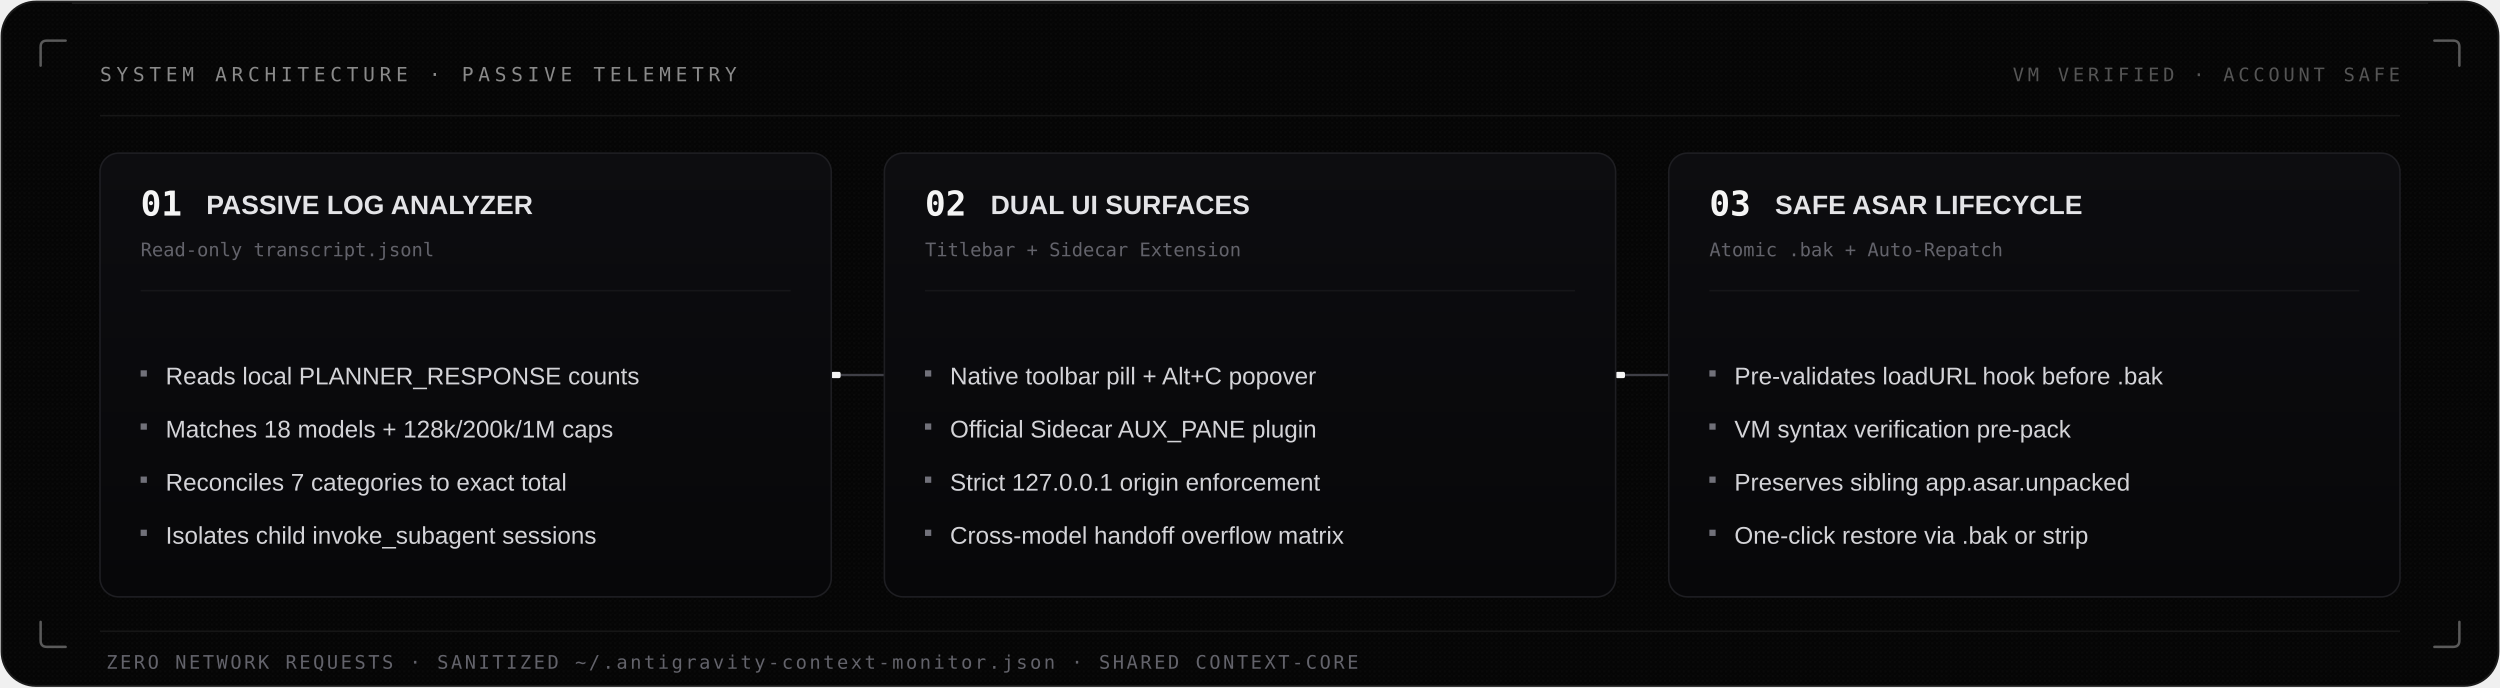
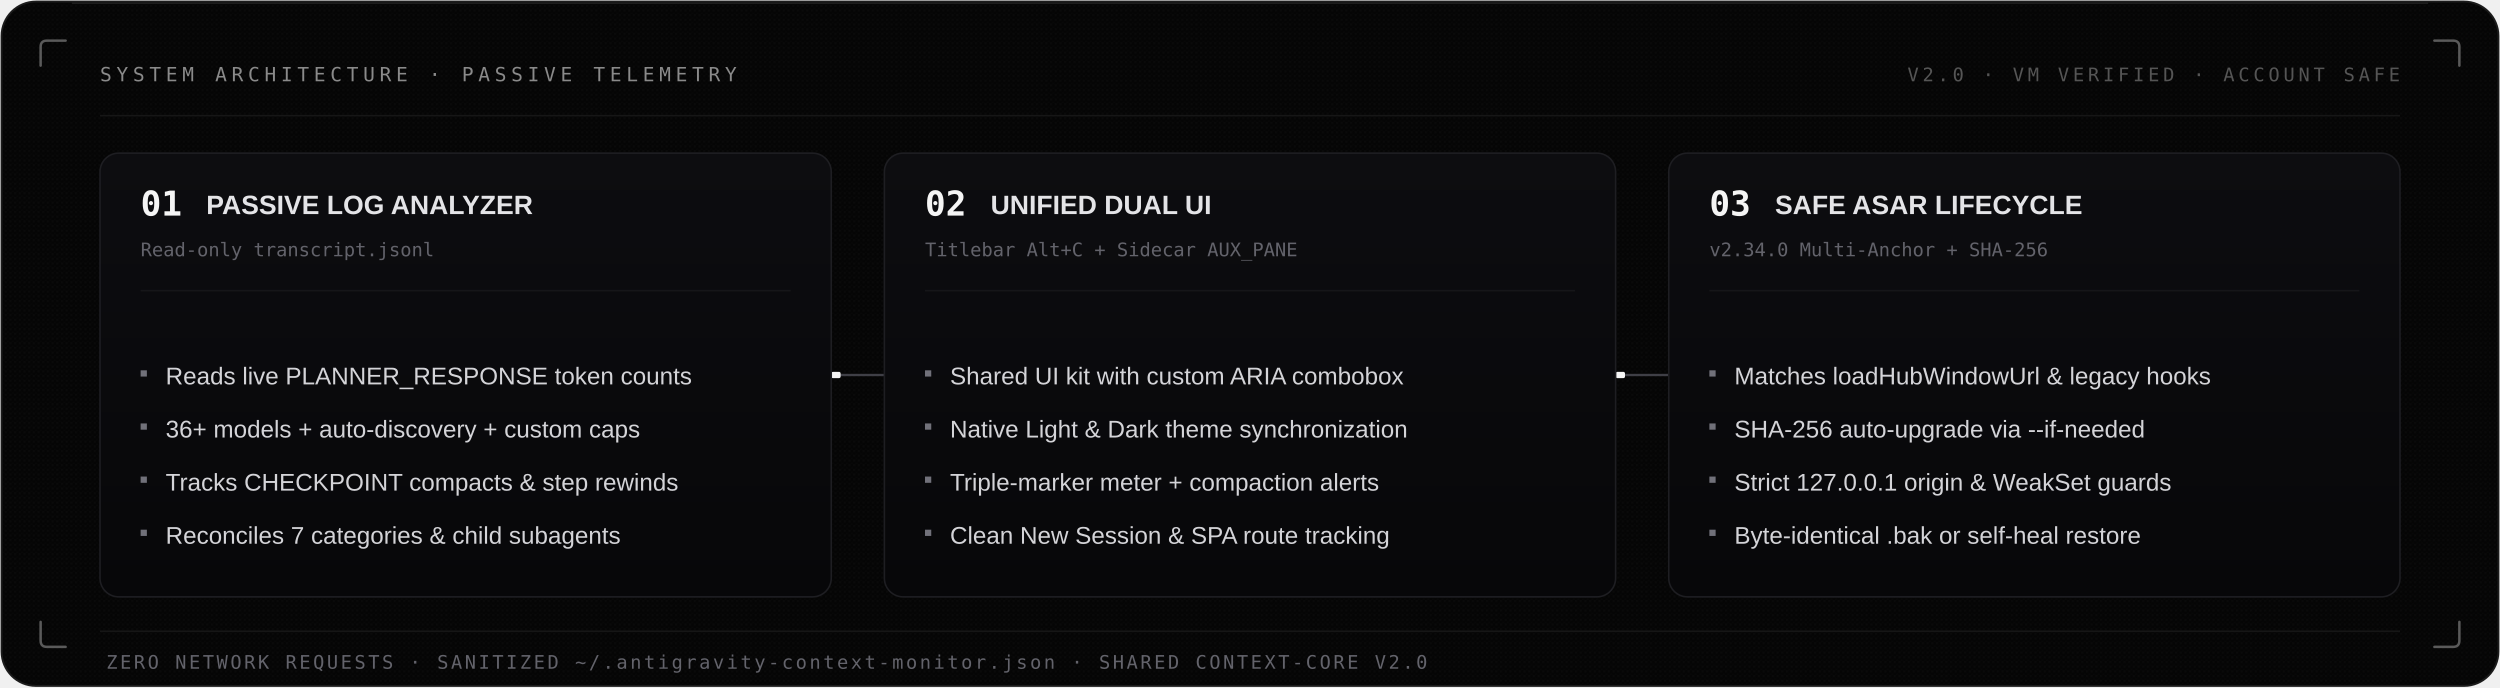
- <svg xmlns="http://www.w3.org/2000/svg" width="1600" height="440" viewBox="0 0 1600 440" role="img" aria-label="Three-stage Antigravity Context Monitor architecture diagram">
+ <svg xmlns="http://www.w3.org/2000/svg" width="1600" height="440" viewBox="0 0 1600 440" role="img" aria-label="Three-stage Antigravity Context Monitor v2.0 architecture diagram">
  <style>

    .sans { font-family: 'Segoe UI', 'Helvetica Neue', Arial, sans-serif; }
    .rtl  { font-family: 'Segoe UI', 'Helvetica Neue', Arial, sans-serif; direction: rtl; unicode-bidi: embed; }
    .mono { font-family: ui-monospace, SFMono-Regular, Menlo, Consolas, monospace; }
    .ltr  { direction: ltr; unicode-bidi: embed; }
  </style>
  <defs>
    <clipPath id="frameClip">
      <rect x="1" y="1" width="1598" height="438" rx="22" />
    </clipPath>
    <linearGradient id="surfaceGrad" x1="0" y1="0" x2="0" y2="1">
      <stop offset="0%" stop-color="#0D0D10" />
      <stop offset="100%" stop-color="#070709" />
    </linearGradient>
    <linearGradient id="glassSweep" x1="0" y1="0" x2="1" y2="0">
      <stop offset="0" stop-color="#FFFFFF" stop-opacity="0" />
      <stop offset="0.5" stop-color="#FFFFFF" stop-opacity="0.05" />
      <stop offset="1" stop-color="#FFFFFF" stop-opacity="0" />
    </linearGradient>
    <pattern id="grain" width="3" height="3" patternUnits="userSpaceOnUse">
      <circle cx="0.7" cy="0.7" r="0.55" fill="#FFFFFF" opacity="0.045" />
      <circle cx="2.2" cy="2.4" r="0.45" fill="#FFFFFF" opacity="0.03" />
    </pattern>
+     <pattern id="compactHatch" width="6" height="6" patternUnits="userSpaceOnUse" patternTransform="rotate(45)">
+       <line x1="0" y1="0" x2="0" y2="6" stroke="#FFFFFF" stroke-opacity="0.18" stroke-width="2" />
+     </pattern>
  </defs>
  <g clip-path="url(#frameClip)">
    <rect width="1600" height="440" fill="#050505" />
    <rect width="1600" height="440" fill="url(#grain)" />
    <rect x="46" y="1.5" width="1508" height="1" fill="#FFFFFF" opacity="0.10" />
    <g>
      <rect x="-340" y="-80" width="320" height="600" fill="url(#glassSweep)" transform="rotate(8)" />
      <animateTransform attributeName="transform" type="translate" values="0 0;2120 0;2120 0" keyTimes="0;0.18;1" dur="16s" repeatCount="indefinite" />
    </g>
    <g stroke="#5A5A5A" stroke-width="1.6" fill="none" stroke-linecap="round">
      <path d="M 26 42 V 30 Q 26 26 30 26 H 42" />
      <path d="M 1558 26 H 1570 Q 1574 26 1574 30 V 42" />
      <path d="M 26 398 V 410 Q 26 414 30 414 H 42" />
      <path d="M 1558 414 H 1570 Q 1574 414 1574 410 V 398" />
    </g>
    <text x="64" y="52" class="mono" font-size="12.5" letter-spacing="3.0" fill="#8A8A8A">SYSTEM ARCHITECTURE · PASSIVE TELEMETRY</text>
-     <text x="1536" y="52" text-anchor="end" class="mono" font-size="12" letter-spacing="2.4" fill="#555555">VM VERIFIED · ACCOUNT SAFE</text>
+     <text x="1536" y="52" text-anchor="end" class="mono" font-size="12" letter-spacing="2.4" fill="#555555">V2.0 · VM VERIFIED · ACCOUNT SAFE</text>
    <line x1="64" y1="74" x2="1536" y2="74" stroke="#161616" stroke-width="1" />
  </g>
  <rect x="1" y="1" width="1598" height="438" rx="22" fill="none" stroke="#1B1B1B" stroke-width="1.2" />
  <line x1="532" y1="240" x2="566" y2="240" stroke="#3F3F46" stroke-width="1.5" />
  <line x1="1034" y1="240" x2="1068" y2="240" stroke="#3F3F46" stroke-width="1.5" />
  <rect x="532" y="238" width="6" height="4" rx="1" fill="#F5F5F5">
    <animate attributeName="x" values="532;560;532" dur="3.6s" repeatCount="indefinite" />
  </rect>
  <rect x="1034" y="238" width="6" height="4" rx="1" fill="#F5F5F5">
    <animate attributeName="x" values="1034;1062;1034" dur="3.6s" begin="1.2s" repeatCount="indefinite" />
  </rect>
  <g transform="translate(64, 98)">
    <rect width="468" height="284" rx="12" fill="url(#surfaceGrad)" stroke="#1E1E22" stroke-width="1" />
    <text x="26" y="40" class="mono" font-size="22" font-weight="700" fill="#F5F5F5">01</text>
    <text x="68" y="39" class="sans" font-size="17" font-weight="700" fill="#E4E4E7">PASSIVE LOG ANALYZER</text>
    <text x="26" y="66" class="mono" font-size="12" fill="#63636B">Read-only transcript.jsonl</text>
    <line x1="26" y1="88" x2="442" y2="88" stroke="#161619" stroke-width="1" />
    <rect x="26" y="139" width="4" height="4" fill="#71717A" />
-     <text x="42" y="148" class="sans" font-size="15.5" fill="#D4D4D8">Reads local PLANNER_RESPONSE counts</text>
+     <text x="42" y="148" class="sans" font-size="15.5" fill="#D4D4D8">Reads live PLANNER_RESPONSE token counts</text>
    <rect x="26" y="173" width="4" height="4" fill="#71717A" />
-     <text x="42" y="182" class="sans" font-size="15.5" fill="#D4D4D8">Matches 18 models + 128k/200k/1M caps</text>
+     <text x="42" y="182" class="sans" font-size="15.5" fill="#D4D4D8">36+ models + auto-discovery + custom caps</text>
    <rect x="26" y="207" width="4" height="4" fill="#71717A" />
-     <text x="42" y="216" class="sans" font-size="15.5" fill="#D4D4D8">Reconciles 7 categories to exact total</text>
+     <text x="42" y="216" class="sans" font-size="15.5" fill="#D4D4D8">Tracks CHECKPOINT compacts &amp; step rewinds</text>
    <rect x="26" y="241" width="4" height="4" fill="#71717A" />
-     <text x="42" y="250" class="sans" font-size="15.5" fill="#D4D4D8">Isolates child invoke_subagent sessions</text>
+     <text x="42" y="250" class="sans" font-size="15.5" fill="#D4D4D8">Reconciles 7 categories &amp; child subagents</text>
  </g>
  <g transform="translate(566, 98)">
    <rect width="468" height="284" rx="12" fill="url(#surfaceGrad)" stroke="#1E1E22" stroke-width="1" />
    <text x="26" y="40" class="mono" font-size="22" font-weight="700" fill="#F5F5F5">02</text>
-     <text x="68" y="39" class="sans" font-size="17" font-weight="700" fill="#E4E4E7">DUAL UI SURFACES</text>
-     <text x="26" y="66" class="mono" font-size="12" fill="#63636B">Titlebar + Sidecar Extension</text>
+     <text x="68" y="39" class="sans" font-size="17" font-weight="700" fill="#E4E4E7">UNIFIED DUAL UI</text>
+     <text x="26" y="66" class="mono" font-size="12" fill="#63636B">Titlebar Alt+C + Sidecar AUX_PANE</text>
    <line x1="26" y1="88" x2="442" y2="88" stroke="#161619" stroke-width="1" />
    <rect x="26" y="139" width="4" height="4" fill="#71717A" />
-     <text x="42" y="148" class="sans" font-size="15.5" fill="#D4D4D8">Native toolbar pill + Alt+C popover</text>
+     <text x="42" y="148" class="sans" font-size="15.5" fill="#D4D4D8">Shared UI kit with custom ARIA combobox</text>
    <rect x="26" y="173" width="4" height="4" fill="#71717A" />
-     <text x="42" y="182" class="sans" font-size="15.5" fill="#D4D4D8">Official Sidecar AUX_PANE plugin</text>
+     <text x="42" y="182" class="sans" font-size="15.5" fill="#D4D4D8">Native Light &amp; Dark theme synchronization</text>
    <rect x="26" y="207" width="4" height="4" fill="#71717A" />
-     <text x="42" y="216" class="sans" font-size="15.5" fill="#D4D4D8">Strict 127.0.0.1 origin enforcement</text>
+     <text x="42" y="216" class="sans" font-size="15.5" fill="#D4D4D8">Triple-marker meter + compaction alerts</text>
    <rect x="26" y="241" width="4" height="4" fill="#71717A" />
-     <text x="42" y="250" class="sans" font-size="15.5" fill="#D4D4D8">Cross-model handoff overflow matrix</text>
+     <text x="42" y="250" class="sans" font-size="15.5" fill="#D4D4D8">Clean New Session &amp; SPA route tracking</text>
  </g>
  <g transform="translate(1068, 98)">
    <rect width="468" height="284" rx="12" fill="url(#surfaceGrad)" stroke="#1E1E22" stroke-width="1" />
    <text x="26" y="40" class="mono" font-size="22" font-weight="700" fill="#F5F5F5">03</text>
    <text x="68" y="39" class="sans" font-size="17" font-weight="700" fill="#E4E4E7">SAFE ASAR LIFECYCLE</text>
-     <text x="26" y="66" class="mono" font-size="12" fill="#63636B">Atomic .bak + Auto-Repatch</text>
+     <text x="26" y="66" class="mono" font-size="12" fill="#63636B">v2.34.0 Multi-Anchor + SHA-256</text>
    <line x1="26" y1="88" x2="442" y2="88" stroke="#161619" stroke-width="1" />
    <rect x="26" y="139" width="4" height="4" fill="#71717A" />
-     <text x="42" y="148" class="sans" font-size="15.5" fill="#D4D4D8">Pre-validates loadURL hook before .bak</text>
+     <text x="42" y="148" class="sans" font-size="15.5" fill="#D4D4D8">Matches loadHubWindowUrl &amp; legacy hooks</text>
    <rect x="26" y="173" width="4" height="4" fill="#71717A" />
-     <text x="42" y="182" class="sans" font-size="15.5" fill="#D4D4D8">VM syntax verification pre-pack</text>
+     <text x="42" y="182" class="sans" font-size="15.5" fill="#D4D4D8">SHA-256 auto-upgrade via --if-needed</text>
    <rect x="26" y="207" width="4" height="4" fill="#71717A" />
-     <text x="42" y="216" class="sans" font-size="15.5" fill="#D4D4D8">Preserves sibling app.asar.unpacked</text>
+     <text x="42" y="216" class="sans" font-size="15.5" fill="#D4D4D8">Strict 127.0.0.1 origin &amp; WeakSet guards</text>
    <rect x="26" y="241" width="4" height="4" fill="#71717A" />
-     <text x="42" y="250" class="sans" font-size="15.5" fill="#D4D4D8">One-click restore via .bak or strip</text>
+     <text x="42" y="250" class="sans" font-size="15.5" fill="#D4D4D8">Byte-identical .bak or self-heal restore</text>
  </g>
  <line x1="64" y1="404" x2="1536" y2="404" stroke="#161616" stroke-width="1" />
-   <text x="68" y="428" class="mono" font-size="12" letter-spacing="1.6" fill="#63636B">ZERO NETWORK REQUESTS  ·  SANITIZED ~/.antigravity-context-monitor.json  ·  SHARED CONTEXT-CORE</text>
+   <text x="68" y="428" class="mono" font-size="12" letter-spacing="1.6" fill="#63636B">ZERO NETWORK REQUESTS  ·  SANITIZED ~/.antigravity-context-monitor.json  ·  SHARED CONTEXT-CORE V2.0</text>
</svg>
